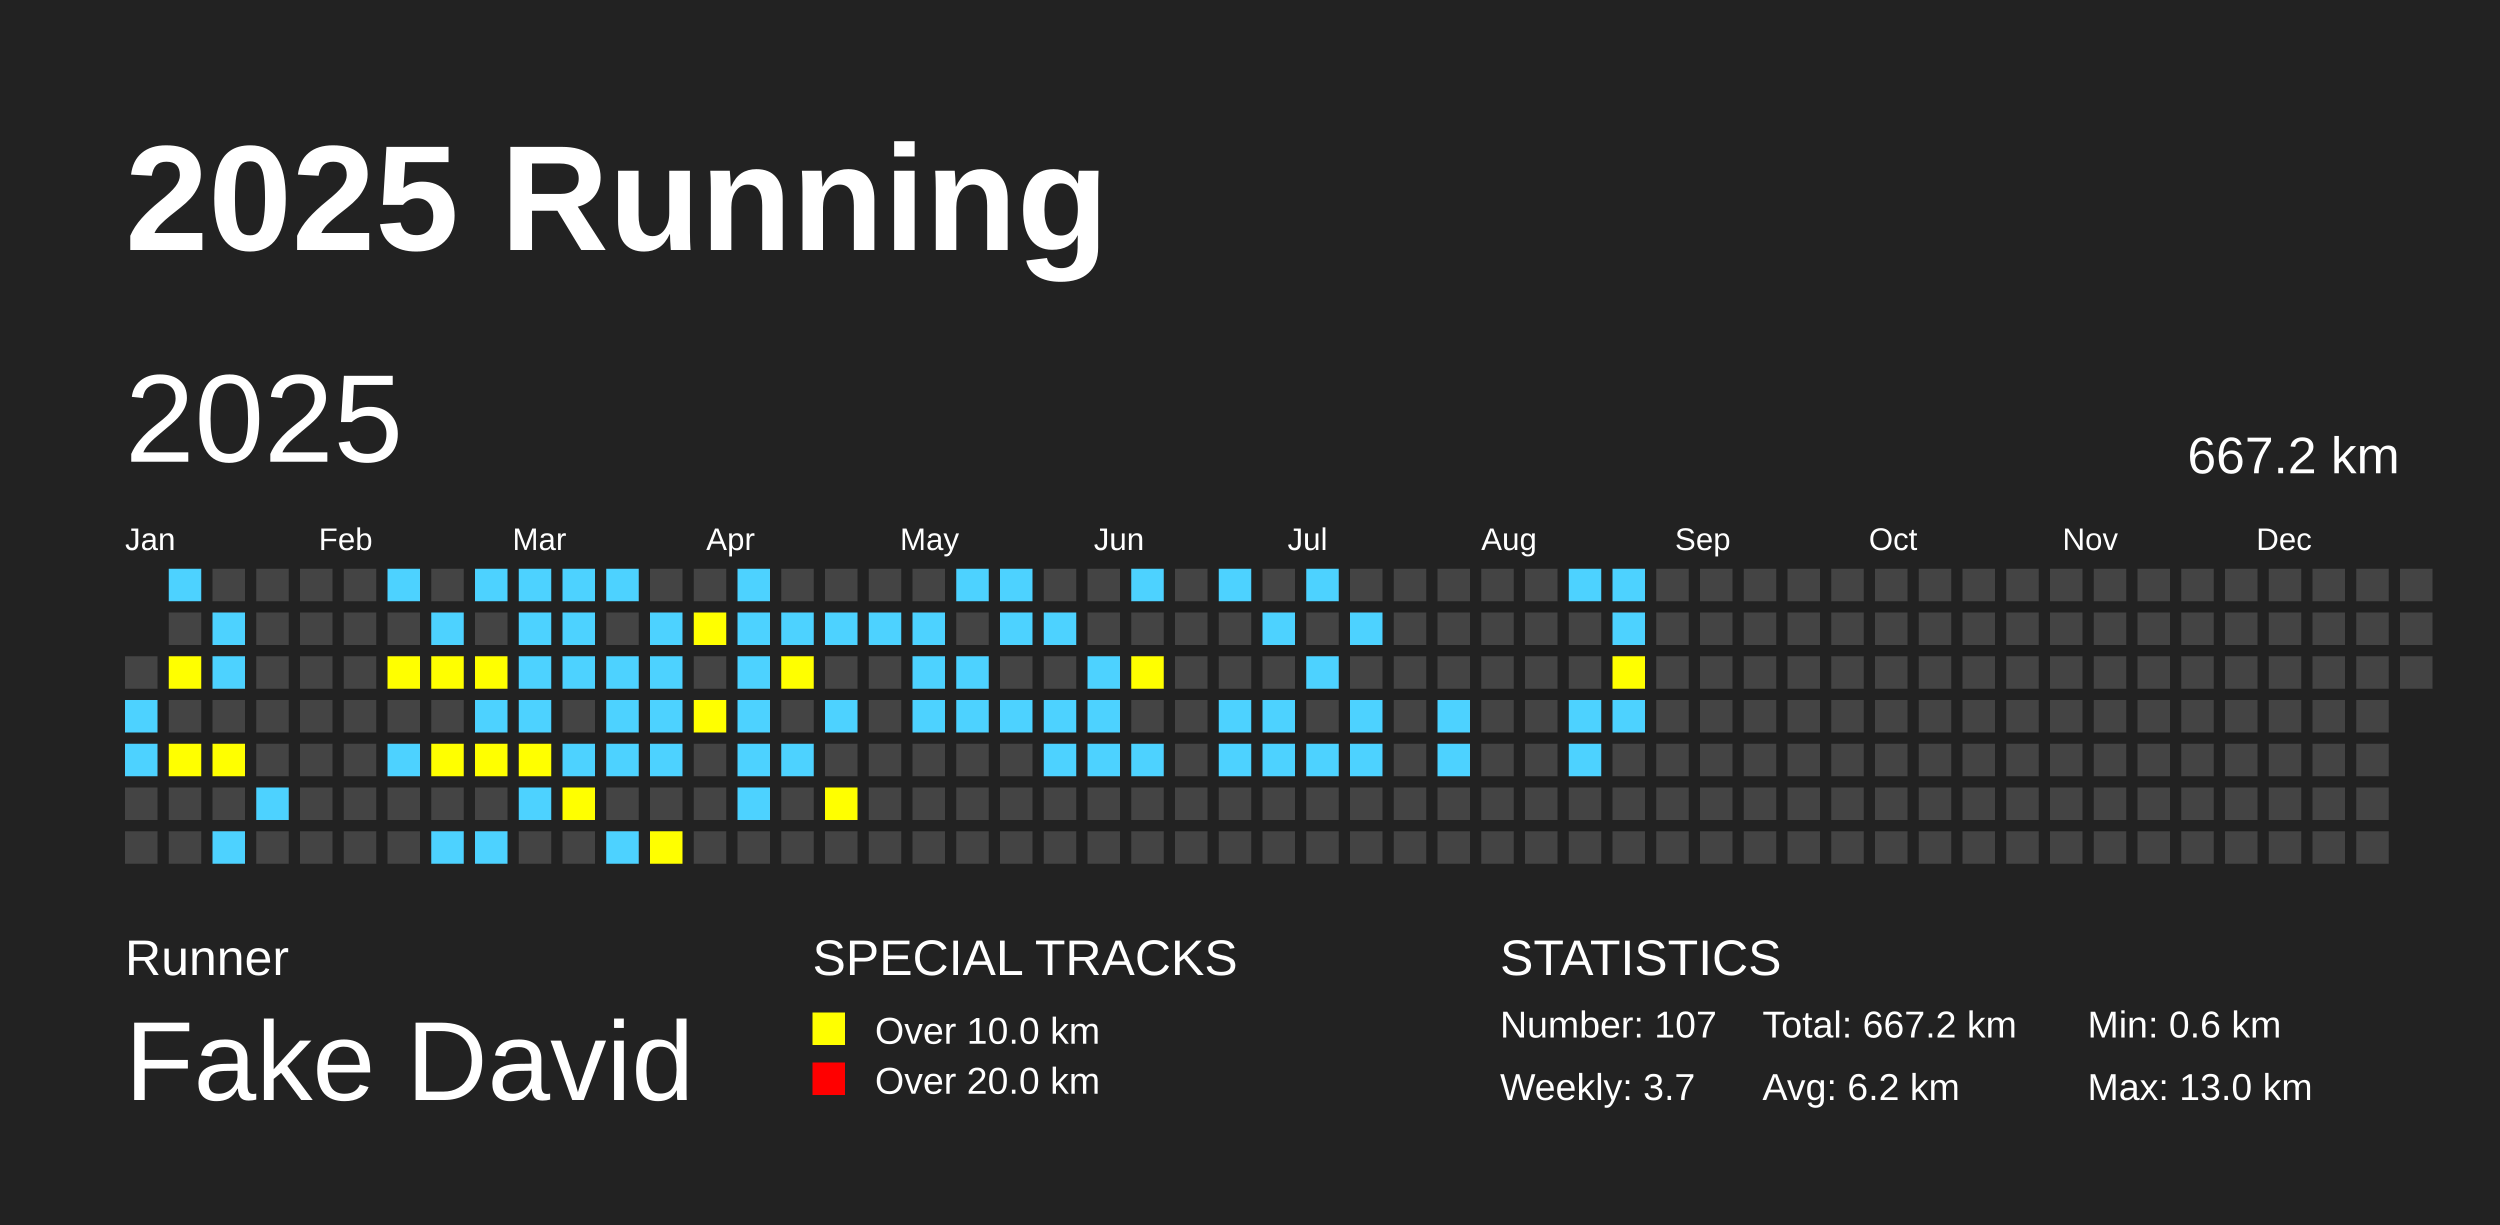
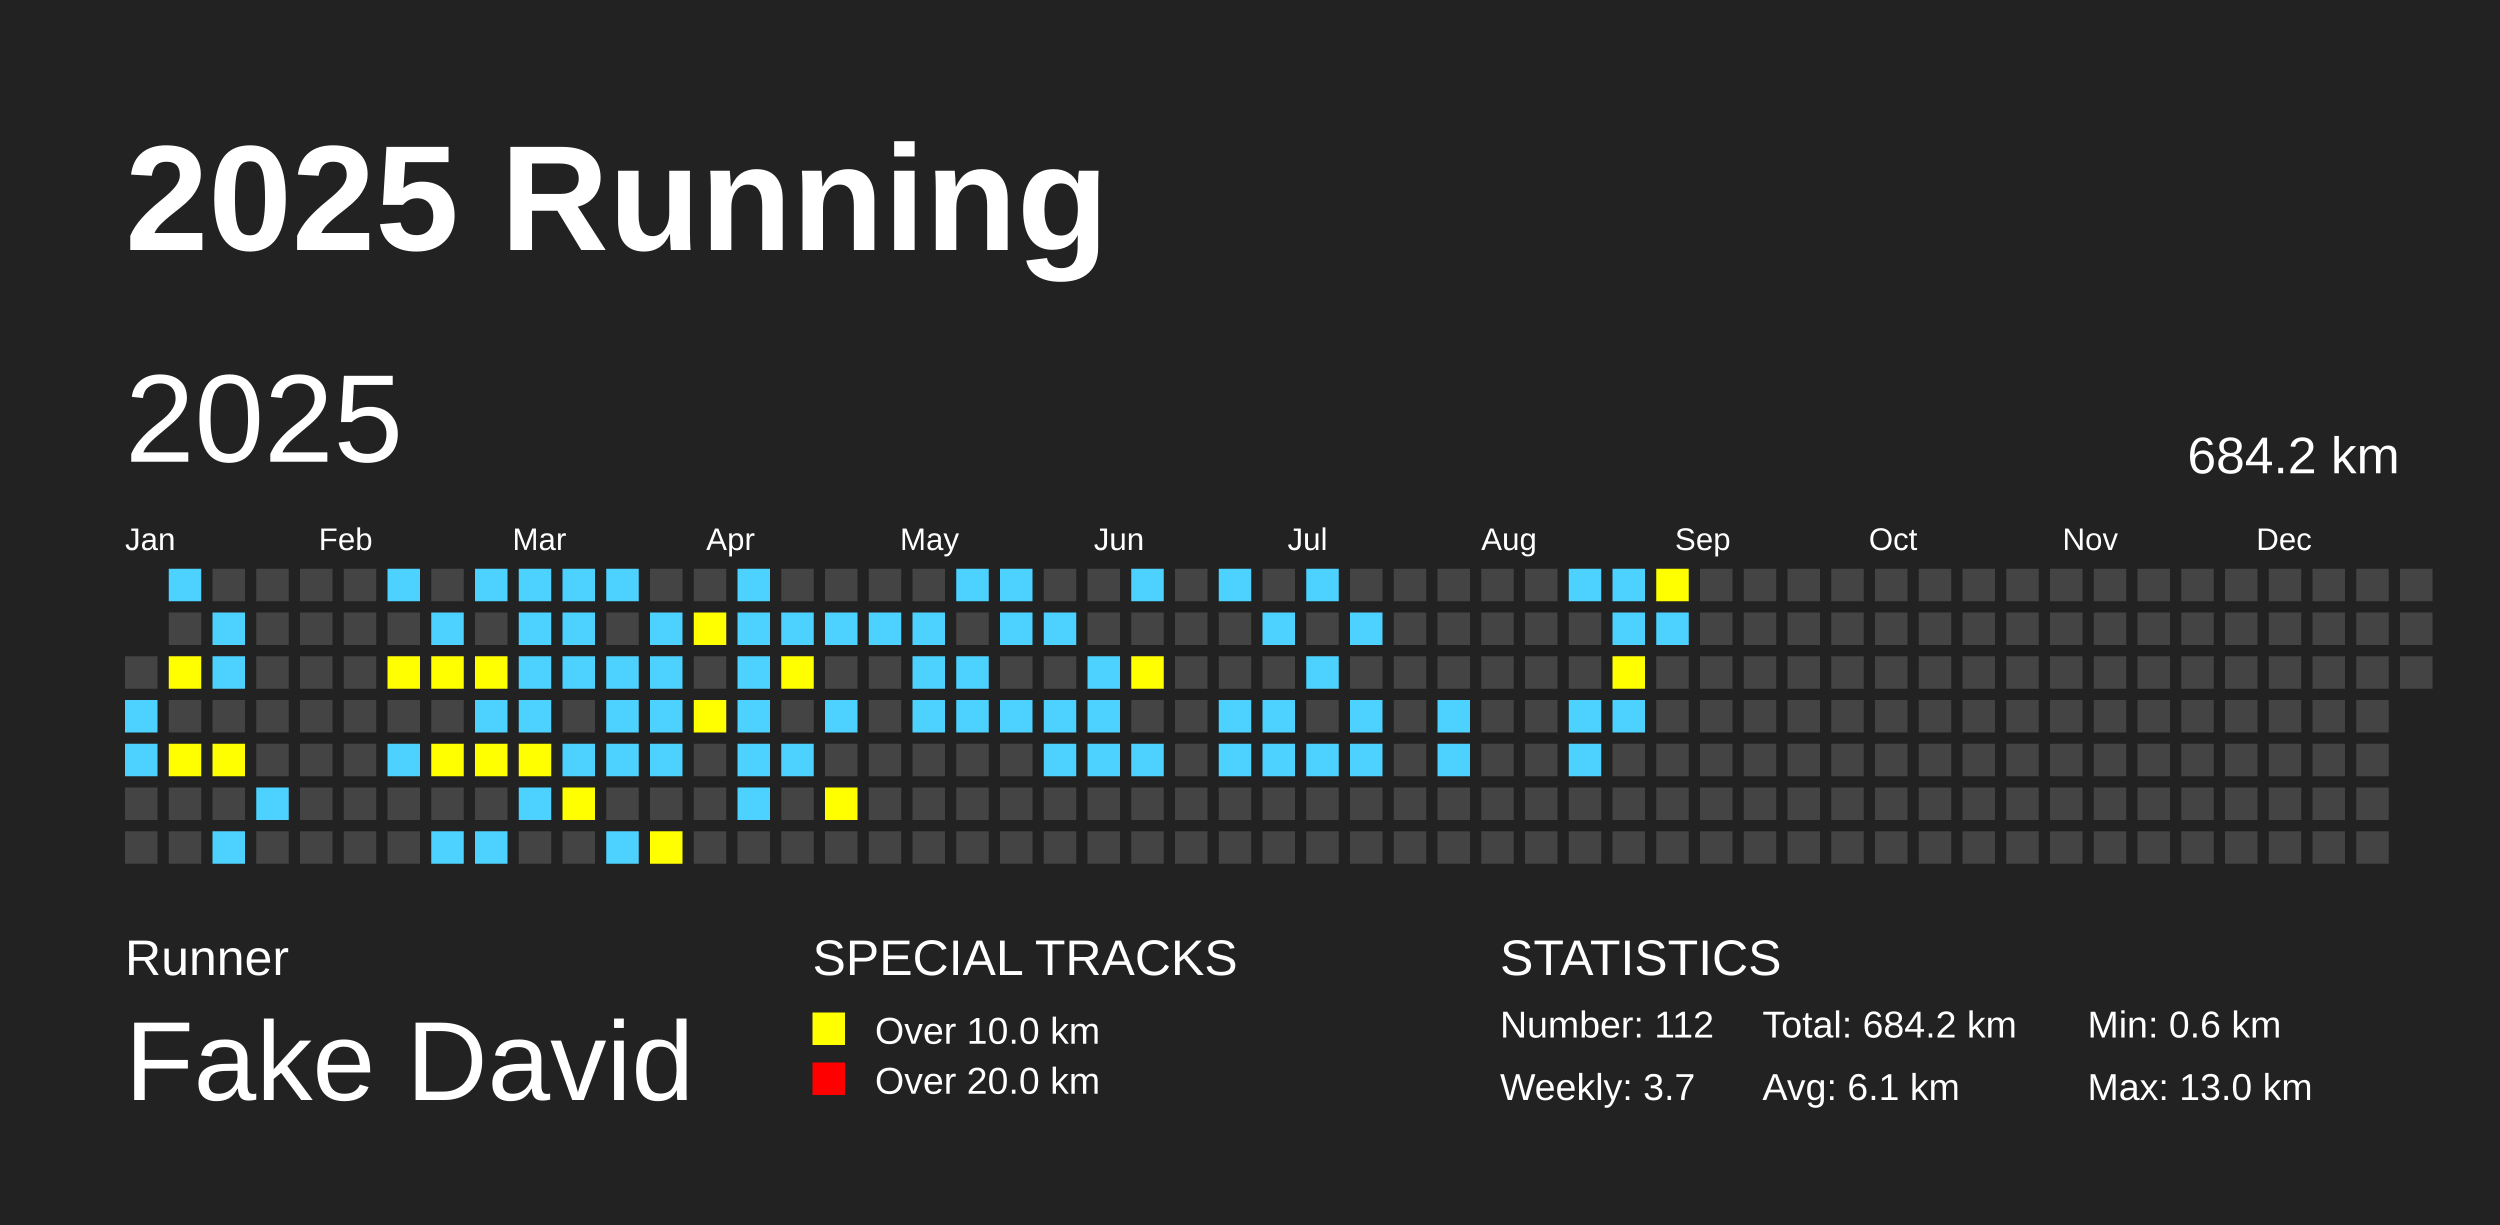
<svg xmlns="http://www.w3.org/2000/svg" baseProfile="full" height="98mm" version="1.1" viewBox="0,0,200,98" width="200mm">
  <defs />
  <rect fill="#222222" height="98" width="200" x="0" y="0" />
  <text fill="#FFFFFF" style="font-size:12px; font-family:Arial; font-weight:bold;" x="10" y="20">2025 Running</text>
  <text fill="#FFFFFF" style="font-size:4px; font-family:Arial" x="10" y="78">Runner</text>
  <text fill="#FFFFFF" style="font-size:9px; font-family:Arial" x="10" y="88">Fake David</text>
  <text fill="#FFFFFF" style="font-size:4px; font-family:Arial" x="65" y="78">SPECIAL TRACKS</text>
  <rect fill="yellow" height="2.6" width="2.6" x="65" y="81" />
  <text fill="#FFFFFF" style="font-size:3px; font-family:Arial" x="70" y="83.5">Over 10.0 km</text>
  <rect fill="red" height="2.6" width="2.6" x="65" y="85" />
  <text fill="#FFFFFF" style="font-size:3px; font-family:Arial" x="70" y="87.5">Over 20.0 km</text>
  <text fill="#FFFFFF" style="font-size:4px; font-family:Arial" x="120" y="78">STATISTICS</text>
-   <text fill="#FFFFFF" style="font-size:3px; font-family:Arial" x="120" y="83">Number: 107</text>
+   <text fill="#FFFFFF" style="font-size:3px; font-family:Arial" x="120" y="83">Number: 112</text>
  <text fill="#FFFFFF" style="font-size:3px; font-family:Arial" x="120" y="88">Weekly: 3.7</text>
-   <text fill="#FFFFFF" style="font-size:3px; font-family:Arial" x="141" y="83">Total: 667.2 km</text>
-   <text fill="#FFFFFF" style="font-size:3px; font-family:Arial" x="141" y="88">Avg: 6.2 km</text>
+   <text fill="#FFFFFF" style="font-size:3px; font-family:Arial" x="141" y="83">Total: 684.2 km</text>
+   <text fill="#FFFFFF" style="font-size:3px; font-family:Arial" x="141" y="88">Avg: 6.1 km</text>
  <text fill="#FFFFFF" style="font-size:3px; font-family:Arial" x="167" y="83">Min: 0.6 km</text>
  <text fill="#FFFFFF" style="font-size:3px; font-family:Arial" x="167" y="88">Max: 13.0 km</text>
  <text dominant-baseline="hanging" fill="#FFFFFF" style="font-size:10.0px; font-family:Arial;" x="10" y="30">2025</text>
-   <text dominant-baseline="hanging" fill="#FFFFFF" style="font-size:4.125px; font-family:Arial;" x="175" y="35">667.2 km</text>
+   <text dominant-baseline="hanging" fill="#FFFFFF" style="font-size:4.125px; font-family:Arial;" x="175" y="35">684.2 km</text>
  <text fill="#FFFFFF" style="font-size:2.5px; font-family:Arial" x="10.0" y="44">Jan</text>
  <text fill="#FFFFFF" style="font-size:2.5px; font-family:Arial" x="25.5" y="44">Feb</text>
  <text fill="#FFFFFF" style="font-size:2.5px; font-family:Arial" x="41.0" y="44">Mar</text>
  <text fill="#FFFFFF" style="font-size:2.5px; font-family:Arial" x="56.5" y="44">Apr</text>
  <text fill="#FFFFFF" style="font-size:2.5px; font-family:Arial" x="72.0" y="44">May</text>
  <text fill="#FFFFFF" style="font-size:2.5px; font-family:Arial" x="87.5" y="44">Jun</text>
  <text fill="#FFFFFF" style="font-size:2.5px; font-family:Arial" x="103.0" y="44">Jul</text>
  <text fill="#FFFFFF" style="font-size:2.5px; font-family:Arial" x="118.5" y="44">Aug</text>
  <text fill="#FFFFFF" style="font-size:2.5px; font-family:Arial" x="134.0" y="44">Sep</text>
  <text fill="#FFFFFF" style="font-size:2.5px; font-family:Arial" x="149.5" y="44">Oct</text>
  <text fill="#FFFFFF" style="font-size:2.5px; font-family:Arial" x="165.0" y="44">Nov</text>
  <text fill="#FFFFFF" style="font-size:2.5px; font-family:Arial" x="180.5" y="44">Dec</text>
  <rect fill="#444444" height="2.6" width="2.6" x="10.0" y="52.5" />
  <rect fill="#4DD2FF" height="2.6" width="2.6" x="10.0" y="56.0" />
  <rect fill="#4DD2FF" height="2.6" width="2.6" x="10.0" y="59.5" />
  <rect fill="#444444" height="2.6" width="2.6" x="10.0" y="63.0" />
  <rect fill="#444444" height="2.6" width="2.6" x="10.0" y="66.5" />
  <rect fill="#4DD2FF" height="2.6" width="2.6" x="13.5" y="45.5" />
  <rect fill="#444444" height="2.6" width="2.6" x="13.5" y="49.0" />
  <rect fill="yellow" height="2.6" width="2.6" x="13.5" y="52.5" />
  <rect fill="#444444" height="2.6" width="2.6" x="13.5" y="56.0" />
  <rect fill="yellow" height="2.6" width="2.6" x="13.5" y="59.5" />
  <rect fill="#444444" height="2.6" width="2.6" x="13.5" y="63.0" />
  <rect fill="#444444" height="2.6" width="2.6" x="13.5" y="66.5" />
  <rect fill="#444444" height="2.6" width="2.6" x="17.0" y="45.5" />
  <rect fill="#4DD2FF" height="2.6" width="2.6" x="17.0" y="49.0" />
  <rect fill="#4DD2FF" height="2.6" width="2.6" x="17.0" y="52.5" />
  <rect fill="#444444" height="2.6" width="2.6" x="17.0" y="56.0" />
  <rect fill="yellow" height="2.6" width="2.6" x="17.0" y="59.5" />
  <rect fill="#444444" height="2.6" width="2.6" x="17.0" y="63.0" />
  <rect fill="#4DD2FF" height="2.6" width="2.6" x="17.0" y="66.5" />
  <rect fill="#444444" height="2.6" width="2.6" x="20.5" y="45.5" />
  <rect fill="#444444" height="2.6" width="2.6" x="20.5" y="49.0" />
  <rect fill="#444444" height="2.6" width="2.6" x="20.5" y="52.5" />
  <rect fill="#444444" height="2.6" width="2.6" x="20.5" y="56.0" />
  <rect fill="#444444" height="2.6" width="2.6" x="20.5" y="59.5" />
  <rect fill="#4DD2FF" height="2.6" width="2.6" x="20.5" y="63.0" />
  <rect fill="#444444" height="2.6" width="2.6" x="20.5" y="66.5" />
  <rect fill="#444444" height="2.6" width="2.6" x="24.0" y="45.5" />
  <rect fill="#444444" height="2.6" width="2.6" x="24.0" y="49.0" />
  <rect fill="#444444" height="2.6" width="2.6" x="24.0" y="52.5" />
  <rect fill="#444444" height="2.6" width="2.6" x="24.0" y="56.0" />
  <rect fill="#444444" height="2.6" width="2.6" x="24.0" y="59.5" />
  <rect fill="#444444" height="2.6" width="2.6" x="24.0" y="63.0" />
  <rect fill="#444444" height="2.6" width="2.6" x="24.0" y="66.5" />
  <rect fill="#444444" height="2.6" width="2.6" x="27.5" y="45.5" />
  <rect fill="#444444" height="2.6" width="2.6" x="27.5" y="49.0" />
  <rect fill="#444444" height="2.6" width="2.6" x="27.5" y="52.5" />
  <rect fill="#444444" height="2.6" width="2.6" x="27.5" y="56.0" />
  <rect fill="#444444" height="2.6" width="2.6" x="27.5" y="59.5" />
  <rect fill="#444444" height="2.6" width="2.6" x="27.5" y="63.0" />
  <rect fill="#444444" height="2.6" width="2.6" x="27.5" y="66.5" />
  <rect fill="#4DD2FF" height="2.6" width="2.6" x="31.0" y="45.5" />
  <rect fill="#444444" height="2.6" width="2.6" x="31.0" y="49.0" />
  <rect fill="yellow" height="2.6" width="2.6" x="31.0" y="52.5" />
  <rect fill="#444444" height="2.6" width="2.6" x="31.0" y="56.0" />
  <rect fill="#4DD2FF" height="2.6" width="2.6" x="31.0" y="59.5" />
  <rect fill="#444444" height="2.6" width="2.6" x="31.0" y="63.0" />
  <rect fill="#444444" height="2.6" width="2.6" x="31.0" y="66.5" />
  <rect fill="#444444" height="2.6" width="2.6" x="34.5" y="45.5" />
  <rect fill="#4DD2FF" height="2.6" width="2.6" x="34.5" y="49.0" />
  <rect fill="yellow" height="2.6" width="2.6" x="34.5" y="52.5" />
  <rect fill="#444444" height="2.6" width="2.6" x="34.5" y="56.0" />
  <rect fill="yellow" height="2.6" width="2.6" x="34.5" y="59.5" />
  <rect fill="#444444" height="2.6" width="2.6" x="34.5" y="63.0" />
  <rect fill="#4DD2FF" height="2.6" width="2.6" x="34.5" y="66.5" />
  <rect fill="#4DD2FF" height="2.6" width="2.6" x="38.0" y="45.5" />
  <rect fill="#444444" height="2.6" width="2.6" x="38.0" y="49.0" />
  <rect fill="yellow" height="2.6" width="2.6" x="38.0" y="52.5" />
  <rect fill="#4DD2FF" height="2.6" width="2.6" x="38.0" y="56.0" />
  <rect fill="yellow" height="2.6" width="2.6" x="38.0" y="59.5" />
  <rect fill="#444444" height="2.6" width="2.6" x="38.0" y="63.0" />
  <rect fill="#4DD2FF" height="2.6" width="2.6" x="38.0" y="66.5" />
  <rect fill="#4DD2FF" height="2.6" width="2.6" x="41.5" y="45.5" />
  <rect fill="#4DD2FF" height="2.6" width="2.6" x="41.5" y="49.0" />
  <rect fill="#4DD2FF" height="2.6" width="2.6" x="41.5" y="52.5" />
  <rect fill="#4DD2FF" height="2.6" width="2.6" x="41.5" y="56.0" />
  <rect fill="yellow" height="2.6" width="2.6" x="41.5" y="59.5" />
  <rect fill="#4DD2FF" height="2.6" width="2.6" x="41.5" y="63.0" />
  <rect fill="#444444" height="2.6" width="2.6" x="41.5" y="66.5" />
  <rect fill="#4DD2FF" height="2.6" width="2.6" x="45.0" y="45.5" />
  <rect fill="#4DD2FF" height="2.6" width="2.6" x="45.0" y="49.0" />
  <rect fill="#4DD2FF" height="2.6" width="2.6" x="45.0" y="52.5" />
  <rect fill="#444444" height="2.6" width="2.6" x="45.0" y="56.0" />
  <rect fill="#4DD2FF" height="2.6" width="2.6" x="45.0" y="59.5" />
  <rect fill="yellow" height="2.6" width="2.6" x="45.0" y="63.0" />
  <rect fill="#444444" height="2.6" width="2.6" x="45.0" y="66.5" />
  <rect fill="#4DD2FF" height="2.6" width="2.6" x="48.5" y="45.5" />
  <rect fill="#444444" height="2.6" width="2.6" x="48.5" y="49.0" />
  <rect fill="#4DD2FF" height="2.6" width="2.6" x="48.5" y="52.5" />
  <rect fill="#4DD2FF" height="2.6" width="2.6" x="48.5" y="56.0" />
  <rect fill="#4DD2FF" height="2.6" width="2.6" x="48.5" y="59.5" />
  <rect fill="#444444" height="2.6" width="2.6" x="48.5" y="63.0" />
  <rect fill="#4DD2FF" height="2.6" width="2.6" x="48.5" y="66.5" />
  <rect fill="#444444" height="2.6" width="2.6" x="52.0" y="45.5" />
  <rect fill="#4DD2FF" height="2.6" width="2.6" x="52.0" y="49.0" />
  <rect fill="#4DD2FF" height="2.6" width="2.6" x="52.0" y="52.5" />
  <rect fill="#4DD2FF" height="2.6" width="2.6" x="52.0" y="56.0" />
  <rect fill="#4DD2FF" height="2.6" width="2.6" x="52.0" y="59.5" />
  <rect fill="#444444" height="2.6" width="2.6" x="52.0" y="63.0" />
  <rect fill="yellow" height="2.6" width="2.6" x="52.0" y="66.5" />
  <rect fill="#444444" height="2.6" width="2.6" x="55.5" y="45.5" />
  <rect fill="yellow" height="2.6" width="2.6" x="55.5" y="49.0" />
  <rect fill="#444444" height="2.6" width="2.6" x="55.5" y="52.5" />
  <rect fill="yellow" height="2.6" width="2.6" x="55.5" y="56.0" />
  <rect fill="#444444" height="2.6" width="2.6" x="55.5" y="59.5" />
  <rect fill="#444444" height="2.6" width="2.6" x="55.5" y="63.0" />
  <rect fill="#444444" height="2.6" width="2.6" x="55.5" y="66.5" />
  <rect fill="#4DD2FF" height="2.6" width="2.6" x="59.0" y="45.5" />
  <rect fill="#4DD2FF" height="2.6" width="2.6" x="59.0" y="49.0" />
  <rect fill="#4DD2FF" height="2.6" width="2.6" x="59.0" y="52.5" />
  <rect fill="#4DD2FF" height="2.6" width="2.6" x="59.0" y="56.0" />
  <rect fill="#4DD2FF" height="2.6" width="2.6" x="59.0" y="59.5" />
  <rect fill="#4DD2FF" height="2.6" width="2.6" x="59.0" y="63.0" />
  <rect fill="#444444" height="2.6" width="2.6" x="59.0" y="66.5" />
  <rect fill="#444444" height="2.6" width="2.6" x="62.5" y="45.5" />
  <rect fill="#4DD2FF" height="2.6" width="2.6" x="62.5" y="49.0" />
  <rect fill="yellow" height="2.6" width="2.6" x="62.5" y="52.5" />
  <rect fill="#444444" height="2.6" width="2.6" x="62.5" y="56.0" />
  <rect fill="#4DD2FF" height="2.6" width="2.6" x="62.5" y="59.5" />
  <rect fill="#444444" height="2.6" width="2.6" x="62.5" y="63.0" />
  <rect fill="#444444" height="2.6" width="2.6" x="62.5" y="66.5" />
  <rect fill="#444444" height="2.6" width="2.6" x="66.0" y="45.5" />
  <rect fill="#4DD2FF" height="2.6" width="2.6" x="66.0" y="49.0" />
  <rect fill="#444444" height="2.6" width="2.6" x="66.0" y="52.5" />
  <rect fill="#4DD2FF" height="2.6" width="2.6" x="66.0" y="56.0" />
  <rect fill="#444444" height="2.6" width="2.6" x="66.0" y="59.5" />
  <rect fill="yellow" height="2.6" width="2.6" x="66.0" y="63.0" />
  <rect fill="#444444" height="2.6" width="2.6" x="66.0" y="66.5" />
  <rect fill="#444444" height="2.6" width="2.6" x="69.5" y="45.5" />
  <rect fill="#4DD2FF" height="2.6" width="2.6" x="69.5" y="49.0" />
  <rect fill="#444444" height="2.6" width="2.6" x="69.5" y="52.5" />
  <rect fill="#444444" height="2.6" width="2.6" x="69.5" y="56.0" />
  <rect fill="#444444" height="2.6" width="2.6" x="69.5" y="59.5" />
  <rect fill="#444444" height="2.6" width="2.6" x="69.5" y="63.0" />
  <rect fill="#444444" height="2.6" width="2.6" x="69.5" y="66.5" />
  <rect fill="#444444" height="2.6" width="2.6" x="73.0" y="45.5" />
  <rect fill="#4DD2FF" height="2.6" width="2.6" x="73.0" y="49.0" />
  <rect fill="#4DD2FF" height="2.6" width="2.6" x="73.0" y="52.5" />
  <rect fill="#4DD2FF" height="2.6" width="2.6" x="73.0" y="56.0" />
  <rect fill="#444444" height="2.6" width="2.6" x="73.0" y="59.5" />
  <rect fill="#444444" height="2.6" width="2.6" x="73.0" y="63.0" />
  <rect fill="#444444" height="2.6" width="2.6" x="73.0" y="66.5" />
  <rect fill="#4DD2FF" height="2.6" width="2.6" x="76.5" y="45.5" />
  <rect fill="#444444" height="2.6" width="2.6" x="76.5" y="49.0" />
  <rect fill="#4DD2FF" height="2.6" width="2.6" x="76.5" y="52.5" />
  <rect fill="#4DD2FF" height="2.6" width="2.6" x="76.5" y="56.0" />
  <rect fill="#444444" height="2.6" width="2.6" x="76.5" y="59.5" />
  <rect fill="#444444" height="2.6" width="2.6" x="76.5" y="63.0" />
  <rect fill="#444444" height="2.6" width="2.6" x="76.5" y="66.5" />
  <rect fill="#4DD2FF" height="2.6" width="2.6" x="80.0" y="45.5" />
  <rect fill="#4DD2FF" height="2.6" width="2.6" x="80.0" y="49.0" />
  <rect fill="#444444" height="2.6" width="2.6" x="80.0" y="52.5" />
  <rect fill="#4DD2FF" height="2.6" width="2.6" x="80.0" y="56.0" />
  <rect fill="#444444" height="2.6" width="2.6" x="80.0" y="59.5" />
  <rect fill="#444444" height="2.6" width="2.6" x="80.0" y="63.0" />
  <rect fill="#444444" height="2.6" width="2.6" x="80.0" y="66.5" />
  <rect fill="#444444" height="2.6" width="2.6" x="83.5" y="45.5" />
  <rect fill="#4DD2FF" height="2.6" width="2.6" x="83.5" y="49.0" />
  <rect fill="#444444" height="2.6" width="2.6" x="83.5" y="52.5" />
  <rect fill="#4DD2FF" height="2.6" width="2.6" x="83.5" y="56.0" />
  <rect fill="#4DD2FF" height="2.6" width="2.6" x="83.5" y="59.5" />
  <rect fill="#444444" height="2.6" width="2.6" x="83.5" y="63.0" />
  <rect fill="#444444" height="2.6" width="2.6" x="83.5" y="66.5" />
  <rect fill="#444444" height="2.6" width="2.6" x="87.0" y="45.5" />
  <rect fill="#444444" height="2.6" width="2.6" x="87.0" y="49.0" />
  <rect fill="#4DD2FF" height="2.6" width="2.6" x="87.0" y="52.5" />
  <rect fill="#4DD2FF" height="2.6" width="2.6" x="87.0" y="56.0" />
  <rect fill="#4DD2FF" height="2.6" width="2.6" x="87.0" y="59.5" />
  <rect fill="#444444" height="2.6" width="2.6" x="87.0" y="63.0" />
  <rect fill="#444444" height="2.6" width="2.6" x="87.0" y="66.5" />
  <rect fill="#4DD2FF" height="2.6" width="2.6" x="90.5" y="45.5" />
  <rect fill="#444444" height="2.6" width="2.6" x="90.5" y="49.0" />
  <rect fill="yellow" height="2.6" width="2.6" x="90.5" y="52.5" />
  <rect fill="#444444" height="2.6" width="2.6" x="90.5" y="56.0" />
  <rect fill="#4DD2FF" height="2.6" width="2.6" x="90.5" y="59.5" />
  <rect fill="#444444" height="2.6" width="2.6" x="90.5" y="63.0" />
  <rect fill="#444444" height="2.6" width="2.6" x="90.5" y="66.5" />
  <rect fill="#444444" height="2.6" width="2.6" x="94.0" y="45.5" />
  <rect fill="#444444" height="2.6" width="2.6" x="94.0" y="49.0" />
  <rect fill="#444444" height="2.6" width="2.6" x="94.0" y="52.5" />
  <rect fill="#444444" height="2.6" width="2.6" x="94.0" y="56.0" />
  <rect fill="#444444" height="2.6" width="2.6" x="94.0" y="59.5" />
  <rect fill="#444444" height="2.6" width="2.6" x="94.0" y="63.0" />
  <rect fill="#444444" height="2.6" width="2.6" x="94.0" y="66.5" />
  <rect fill="#4DD2FF" height="2.6" width="2.6" x="97.5" y="45.5" />
  <rect fill="#444444" height="2.6" width="2.6" x="97.5" y="49.0" />
  <rect fill="#444444" height="2.6" width="2.6" x="97.5" y="52.5" />
  <rect fill="#4DD2FF" height="2.6" width="2.6" x="97.5" y="56.0" />
  <rect fill="#4DD2FF" height="2.6" width="2.6" x="97.5" y="59.5" />
  <rect fill="#444444" height="2.6" width="2.6" x="97.5" y="63.0" />
  <rect fill="#444444" height="2.6" width="2.6" x="97.5" y="66.5" />
  <rect fill="#444444" height="2.6" width="2.6" x="101.0" y="45.5" />
  <rect fill="#4DD2FF" height="2.6" width="2.6" x="101.0" y="49.0" />
  <rect fill="#444444" height="2.6" width="2.6" x="101.0" y="52.5" />
  <rect fill="#4DD2FF" height="2.6" width="2.6" x="101.0" y="56.0" />
  <rect fill="#4DD2FF" height="2.6" width="2.6" x="101.0" y="59.5" />
  <rect fill="#444444" height="2.6" width="2.6" x="101.0" y="63.0" />
  <rect fill="#444444" height="2.6" width="2.6" x="101.0" y="66.5" />
  <rect fill="#4DD2FF" height="2.6" width="2.6" x="104.5" y="45.5" />
  <rect fill="#444444" height="2.6" width="2.6" x="104.5" y="49.0" />
  <rect fill="#4DD2FF" height="2.6" width="2.6" x="104.5" y="52.5" />
  <rect fill="#444444" height="2.6" width="2.6" x="104.5" y="56.0" />
  <rect fill="#4DD2FF" height="2.6" width="2.6" x="104.5" y="59.5" />
  <rect fill="#444444" height="2.6" width="2.6" x="104.5" y="63.0" />
  <rect fill="#444444" height="2.6" width="2.6" x="104.5" y="66.5" />
  <rect fill="#444444" height="2.6" width="2.6" x="108.0" y="45.5" />
  <rect fill="#4DD2FF" height="2.6" width="2.6" x="108.0" y="49.0" />
  <rect fill="#444444" height="2.6" width="2.6" x="108.0" y="52.5" />
  <rect fill="#4DD2FF" height="2.6" width="2.6" x="108.0" y="56.0" />
  <rect fill="#4DD2FF" height="2.6" width="2.6" x="108.0" y="59.5" />
  <rect fill="#444444" height="2.6" width="2.6" x="108.0" y="63.0" />
  <rect fill="#444444" height="2.6" width="2.6" x="108.0" y="66.5" />
  <rect fill="#444444" height="2.6" width="2.6" x="111.5" y="45.5" />
  <rect fill="#444444" height="2.6" width="2.6" x="111.5" y="49.0" />
  <rect fill="#444444" height="2.6" width="2.6" x="111.5" y="52.5" />
  <rect fill="#444444" height="2.6" width="2.6" x="111.5" y="56.0" />
  <rect fill="#444444" height="2.6" width="2.6" x="111.5" y="59.5" />
  <rect fill="#444444" height="2.6" width="2.6" x="111.5" y="63.0" />
  <rect fill="#444444" height="2.6" width="2.6" x="111.5" y="66.5" />
  <rect fill="#444444" height="2.6" width="2.6" x="115.0" y="45.5" />
  <rect fill="#444444" height="2.6" width="2.6" x="115.0" y="49.0" />
  <rect fill="#444444" height="2.6" width="2.6" x="115.0" y="52.5" />
  <rect fill="#4DD2FF" height="2.6" width="2.6" x="115.0" y="56.0" />
  <rect fill="#4DD2FF" height="2.6" width="2.6" x="115.0" y="59.5" />
  <rect fill="#444444" height="2.6" width="2.6" x="115.0" y="63.0" />
  <rect fill="#444444" height="2.6" width="2.6" x="115.0" y="66.5" />
  <rect fill="#444444" height="2.6" width="2.6" x="118.5" y="45.5" />
  <rect fill="#444444" height="2.6" width="2.6" x="118.5" y="49.0" />
  <rect fill="#444444" height="2.6" width="2.6" x="118.5" y="52.5" />
  <rect fill="#444444" height="2.6" width="2.6" x="118.5" y="56.0" />
  <rect fill="#444444" height="2.6" width="2.6" x="118.5" y="59.5" />
  <rect fill="#444444" height="2.6" width="2.6" x="118.5" y="63.0" />
  <rect fill="#444444" height="2.6" width="2.6" x="118.5" y="66.5" />
  <rect fill="#444444" height="2.6" width="2.6" x="122.0" y="45.5" />
  <rect fill="#444444" height="2.6" width="2.6" x="122.0" y="49.0" />
  <rect fill="#444444" height="2.6" width="2.6" x="122.0" y="52.5" />
  <rect fill="#444444" height="2.6" width="2.6" x="122.0" y="56.0" />
  <rect fill="#444444" height="2.6" width="2.6" x="122.0" y="59.5" />
  <rect fill="#444444" height="2.6" width="2.6" x="122.0" y="63.0" />
  <rect fill="#444444" height="2.6" width="2.6" x="122.0" y="66.5" />
  <rect fill="#4DD2FF" height="2.6" width="2.6" x="125.5" y="45.5" />
  <rect fill="#444444" height="2.6" width="2.6" x="125.5" y="49.0" />
  <rect fill="#444444" height="2.6" width="2.6" x="125.5" y="52.5" />
  <rect fill="#4DD2FF" height="2.6" width="2.6" x="125.5" y="56.0" />
  <rect fill="#4DD2FF" height="2.6" width="2.6" x="125.5" y="59.5" />
  <rect fill="#444444" height="2.6" width="2.6" x="125.5" y="63.0" />
  <rect fill="#444444" height="2.6" width="2.6" x="125.5" y="66.5" />
  <rect fill="#4DD2FF" height="2.6" width="2.6" x="129.0" y="45.5" />
  <rect fill="#4DD2FF" height="2.6" width="2.6" x="129.0" y="49.0" />
  <rect fill="yellow" height="2.6" width="2.6" x="129.0" y="52.5" />
  <rect fill="#4DD2FF" height="2.6" width="2.6" x="129.0" y="56.0" />
  <rect fill="#444444" height="2.6" width="2.6" x="129.0" y="59.5" />
  <rect fill="#444444" height="2.6" width="2.6" x="129.0" y="63.0" />
  <rect fill="#444444" height="2.6" width="2.6" x="129.0" y="66.5" />
-   <rect fill="#444444" height="2.6" width="2.6" x="132.5" y="45.5" />
-   <rect fill="#444444" height="2.6" width="2.6" x="132.5" y="49.0" />
+   <rect fill="yellow" height="2.6" width="2.6" x="132.5" y="45.5" />
+   <rect fill="#4DD2FF" height="2.6" width="2.6" x="132.5" y="49.0" />
  <rect fill="#444444" height="2.6" width="2.6" x="132.5" y="52.5" />
  <rect fill="#444444" height="2.6" width="2.6" x="132.5" y="56.0" />
  <rect fill="#444444" height="2.6" width="2.6" x="132.5" y="59.5" />
  <rect fill="#444444" height="2.6" width="2.6" x="132.5" y="63.0" />
  <rect fill="#444444" height="2.6" width="2.6" x="132.5" y="66.5" />
  <rect fill="#444444" height="2.6" width="2.6" x="136.0" y="45.5" />
  <rect fill="#444444" height="2.6" width="2.6" x="136.0" y="49.0" />
  <rect fill="#444444" height="2.6" width="2.6" x="136.0" y="52.5" />
  <rect fill="#444444" height="2.6" width="2.6" x="136.0" y="56.0" />
  <rect fill="#444444" height="2.6" width="2.6" x="136.0" y="59.5" />
  <rect fill="#444444" height="2.6" width="2.6" x="136.0" y="63.0" />
  <rect fill="#444444" height="2.6" width="2.6" x="136.0" y="66.5" />
  <rect fill="#444444" height="2.6" width="2.6" x="139.5" y="45.5" />
  <rect fill="#444444" height="2.6" width="2.6" x="139.5" y="49.0" />
  <rect fill="#444444" height="2.6" width="2.6" x="139.5" y="52.5" />
  <rect fill="#444444" height="2.6" width="2.6" x="139.5" y="56.0" />
  <rect fill="#444444" height="2.6" width="2.6" x="139.5" y="59.5" />
  <rect fill="#444444" height="2.6" width="2.6" x="139.5" y="63.0" />
  <rect fill="#444444" height="2.6" width="2.6" x="139.5" y="66.5" />
  <rect fill="#444444" height="2.6" width="2.6" x="143.0" y="45.5" />
  <rect fill="#444444" height="2.6" width="2.6" x="143.0" y="49.0" />
  <rect fill="#444444" height="2.6" width="2.6" x="143.0" y="52.5" />
  <rect fill="#444444" height="2.6" width="2.6" x="143.0" y="56.0" />
  <rect fill="#444444" height="2.6" width="2.6" x="143.0" y="59.5" />
  <rect fill="#444444" height="2.6" width="2.6" x="143.0" y="63.0" />
  <rect fill="#444444" height="2.6" width="2.6" x="143.0" y="66.5" />
  <rect fill="#444444" height="2.6" width="2.6" x="146.5" y="45.5" />
  <rect fill="#444444" height="2.6" width="2.6" x="146.5" y="49.0" />
  <rect fill="#444444" height="2.6" width="2.6" x="146.5" y="52.5" />
  <rect fill="#444444" height="2.6" width="2.6" x="146.5" y="56.0" />
  <rect fill="#444444" height="2.6" width="2.6" x="146.5" y="59.5" />
  <rect fill="#444444" height="2.6" width="2.6" x="146.5" y="63.0" />
  <rect fill="#444444" height="2.6" width="2.6" x="146.5" y="66.5" />
  <rect fill="#444444" height="2.6" width="2.6" x="150.0" y="45.5" />
  <rect fill="#444444" height="2.6" width="2.6" x="150.0" y="49.0" />
  <rect fill="#444444" height="2.6" width="2.6" x="150.0" y="52.5" />
  <rect fill="#444444" height="2.6" width="2.6" x="150.0" y="56.0" />
  <rect fill="#444444" height="2.6" width="2.6" x="150.0" y="59.5" />
  <rect fill="#444444" height="2.6" width="2.6" x="150.0" y="63.0" />
  <rect fill="#444444" height="2.6" width="2.6" x="150.0" y="66.5" />
  <rect fill="#444444" height="2.6" width="2.6" x="153.5" y="45.5" />
  <rect fill="#444444" height="2.6" width="2.6" x="153.5" y="49.0" />
  <rect fill="#444444" height="2.6" width="2.6" x="153.5" y="52.5" />
  <rect fill="#444444" height="2.6" width="2.6" x="153.5" y="56.0" />
  <rect fill="#444444" height="2.6" width="2.6" x="153.5" y="59.5" />
  <rect fill="#444444" height="2.6" width="2.6" x="153.5" y="63.0" />
  <rect fill="#444444" height="2.6" width="2.6" x="153.5" y="66.5" />
  <rect fill="#444444" height="2.6" width="2.6" x="157.0" y="45.5" />
  <rect fill="#444444" height="2.6" width="2.6" x="157.0" y="49.0" />
  <rect fill="#444444" height="2.6" width="2.6" x="157.0" y="52.5" />
  <rect fill="#444444" height="2.6" width="2.6" x="157.0" y="56.0" />
  <rect fill="#444444" height="2.6" width="2.6" x="157.0" y="59.5" />
  <rect fill="#444444" height="2.6" width="2.6" x="157.0" y="63.0" />
  <rect fill="#444444" height="2.6" width="2.6" x="157.0" y="66.5" />
  <rect fill="#444444" height="2.6" width="2.6" x="160.5" y="45.5" />
  <rect fill="#444444" height="2.6" width="2.6" x="160.5" y="49.0" />
  <rect fill="#444444" height="2.6" width="2.6" x="160.5" y="52.5" />
  <rect fill="#444444" height="2.6" width="2.6" x="160.5" y="56.0" />
  <rect fill="#444444" height="2.6" width="2.6" x="160.5" y="59.5" />
  <rect fill="#444444" height="2.6" width="2.6" x="160.5" y="63.0" />
  <rect fill="#444444" height="2.6" width="2.6" x="160.5" y="66.5" />
  <rect fill="#444444" height="2.6" width="2.6" x="164.0" y="45.5" />
  <rect fill="#444444" height="2.6" width="2.6" x="164.0" y="49.0" />
  <rect fill="#444444" height="2.6" width="2.6" x="164.0" y="52.5" />
  <rect fill="#444444" height="2.6" width="2.6" x="164.0" y="56.0" />
  <rect fill="#444444" height="2.6" width="2.6" x="164.0" y="59.5" />
  <rect fill="#444444" height="2.6" width="2.6" x="164.0" y="63.0" />
  <rect fill="#444444" height="2.6" width="2.6" x="164.0" y="66.5" />
  <rect fill="#444444" height="2.6" width="2.6" x="167.5" y="45.5" />
  <rect fill="#444444" height="2.6" width="2.6" x="167.5" y="49.0" />
  <rect fill="#444444" height="2.6" width="2.6" x="167.5" y="52.5" />
  <rect fill="#444444" height="2.6" width="2.6" x="167.5" y="56.0" />
  <rect fill="#444444" height="2.6" width="2.6" x="167.5" y="59.5" />
  <rect fill="#444444" height="2.6" width="2.6" x="167.5" y="63.0" />
  <rect fill="#444444" height="2.6" width="2.6" x="167.5" y="66.5" />
  <rect fill="#444444" height="2.6" width="2.6" x="171.0" y="45.5" />
  <rect fill="#444444" height="2.6" width="2.6" x="171.0" y="49.0" />
  <rect fill="#444444" height="2.6" width="2.6" x="171.0" y="52.5" />
  <rect fill="#444444" height="2.6" width="2.6" x="171.0" y="56.0" />
  <rect fill="#444444" height="2.6" width="2.6" x="171.0" y="59.5" />
  <rect fill="#444444" height="2.6" width="2.6" x="171.0" y="63.0" />
  <rect fill="#444444" height="2.6" width="2.6" x="171.0" y="66.5" />
  <rect fill="#444444" height="2.6" width="2.6" x="174.5" y="45.5" />
  <rect fill="#444444" height="2.6" width="2.6" x="174.5" y="49.0" />
  <rect fill="#444444" height="2.6" width="2.6" x="174.5" y="52.5" />
  <rect fill="#444444" height="2.6" width="2.6" x="174.5" y="56.0" />
  <rect fill="#444444" height="2.6" width="2.6" x="174.5" y="59.5" />
  <rect fill="#444444" height="2.6" width="2.6" x="174.5" y="63.0" />
  <rect fill="#444444" height="2.6" width="2.6" x="174.5" y="66.5" />
  <rect fill="#444444" height="2.6" width="2.6" x="178.0" y="45.5" />
  <rect fill="#444444" height="2.6" width="2.6" x="178.0" y="49.0" />
  <rect fill="#444444" height="2.6" width="2.6" x="178.0" y="52.5" />
  <rect fill="#444444" height="2.6" width="2.6" x="178.0" y="56.0" />
  <rect fill="#444444" height="2.6" width="2.6" x="178.0" y="59.5" />
  <rect fill="#444444" height="2.6" width="2.6" x="178.0" y="63.0" />
  <rect fill="#444444" height="2.6" width="2.6" x="178.0" y="66.5" />
  <rect fill="#444444" height="2.6" width="2.6" x="181.5" y="45.5" />
  <rect fill="#444444" height="2.6" width="2.6" x="181.5" y="49.0" />
  <rect fill="#444444" height="2.6" width="2.6" x="181.5" y="52.5" />
  <rect fill="#444444" height="2.6" width="2.6" x="181.5" y="56.0" />
  <rect fill="#444444" height="2.6" width="2.6" x="181.5" y="59.5" />
  <rect fill="#444444" height="2.6" width="2.6" x="181.5" y="63.0" />
  <rect fill="#444444" height="2.6" width="2.6" x="181.5" y="66.5" />
  <rect fill="#444444" height="2.6" width="2.6" x="185.0" y="45.5" />
  <rect fill="#444444" height="2.6" width="2.6" x="185.0" y="49.0" />
  <rect fill="#444444" height="2.6" width="2.6" x="185.0" y="52.5" />
  <rect fill="#444444" height="2.6" width="2.6" x="185.0" y="56.0" />
  <rect fill="#444444" height="2.6" width="2.6" x="185.0" y="59.5" />
  <rect fill="#444444" height="2.6" width="2.6" x="185.0" y="63.0" />
  <rect fill="#444444" height="2.6" width="2.6" x="185.0" y="66.5" />
  <rect fill="#444444" height="2.6" width="2.6" x="188.5" y="45.5" />
  <rect fill="#444444" height="2.6" width="2.6" x="188.5" y="49.0" />
  <rect fill="#444444" height="2.6" width="2.6" x="188.5" y="52.5" />
  <rect fill="#444444" height="2.6" width="2.6" x="188.5" y="56.0" />
  <rect fill="#444444" height="2.6" width="2.6" x="188.5" y="59.5" />
  <rect fill="#444444" height="2.6" width="2.6" x="188.5" y="63.0" />
  <rect fill="#444444" height="2.6" width="2.6" x="188.5" y="66.5" />
  <rect fill="#444444" height="2.6" width="2.6" x="192.0" y="45.5" />
  <rect fill="#444444" height="2.6" width="2.6" x="192.0" y="49.0" />
  <rect fill="#444444" height="2.6" width="2.6" x="192.0" y="52.5" />
</svg>
